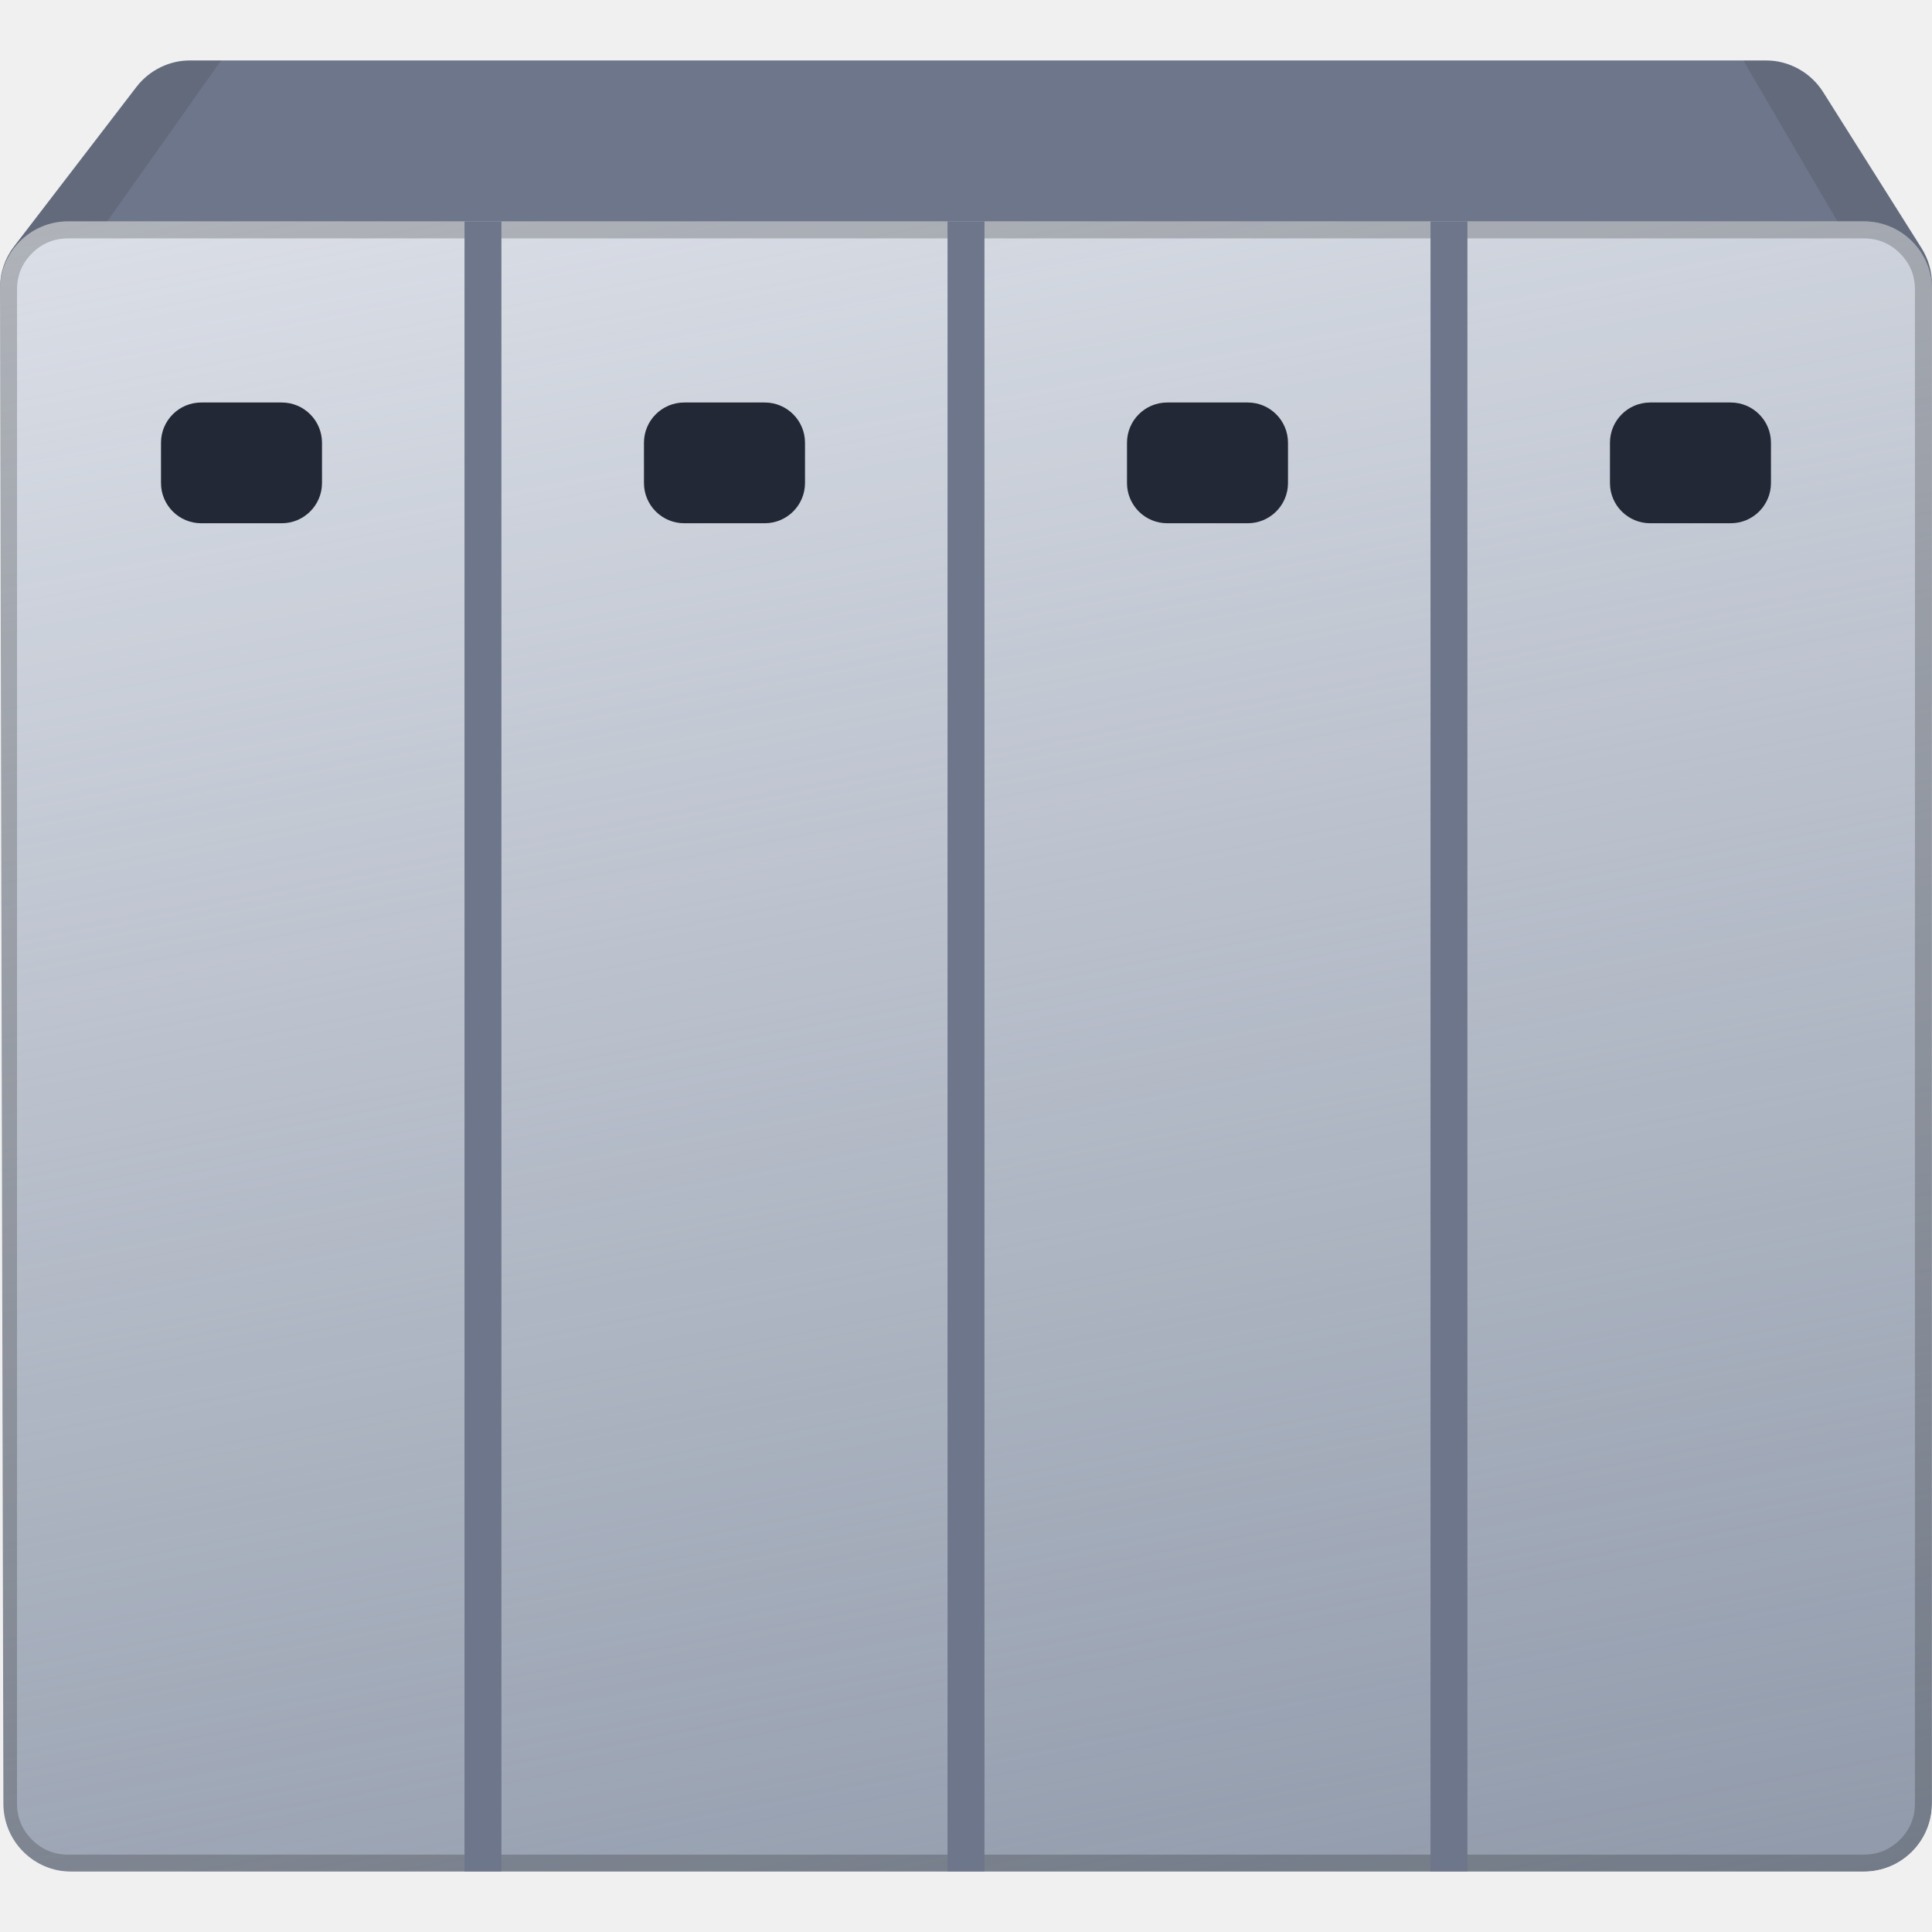
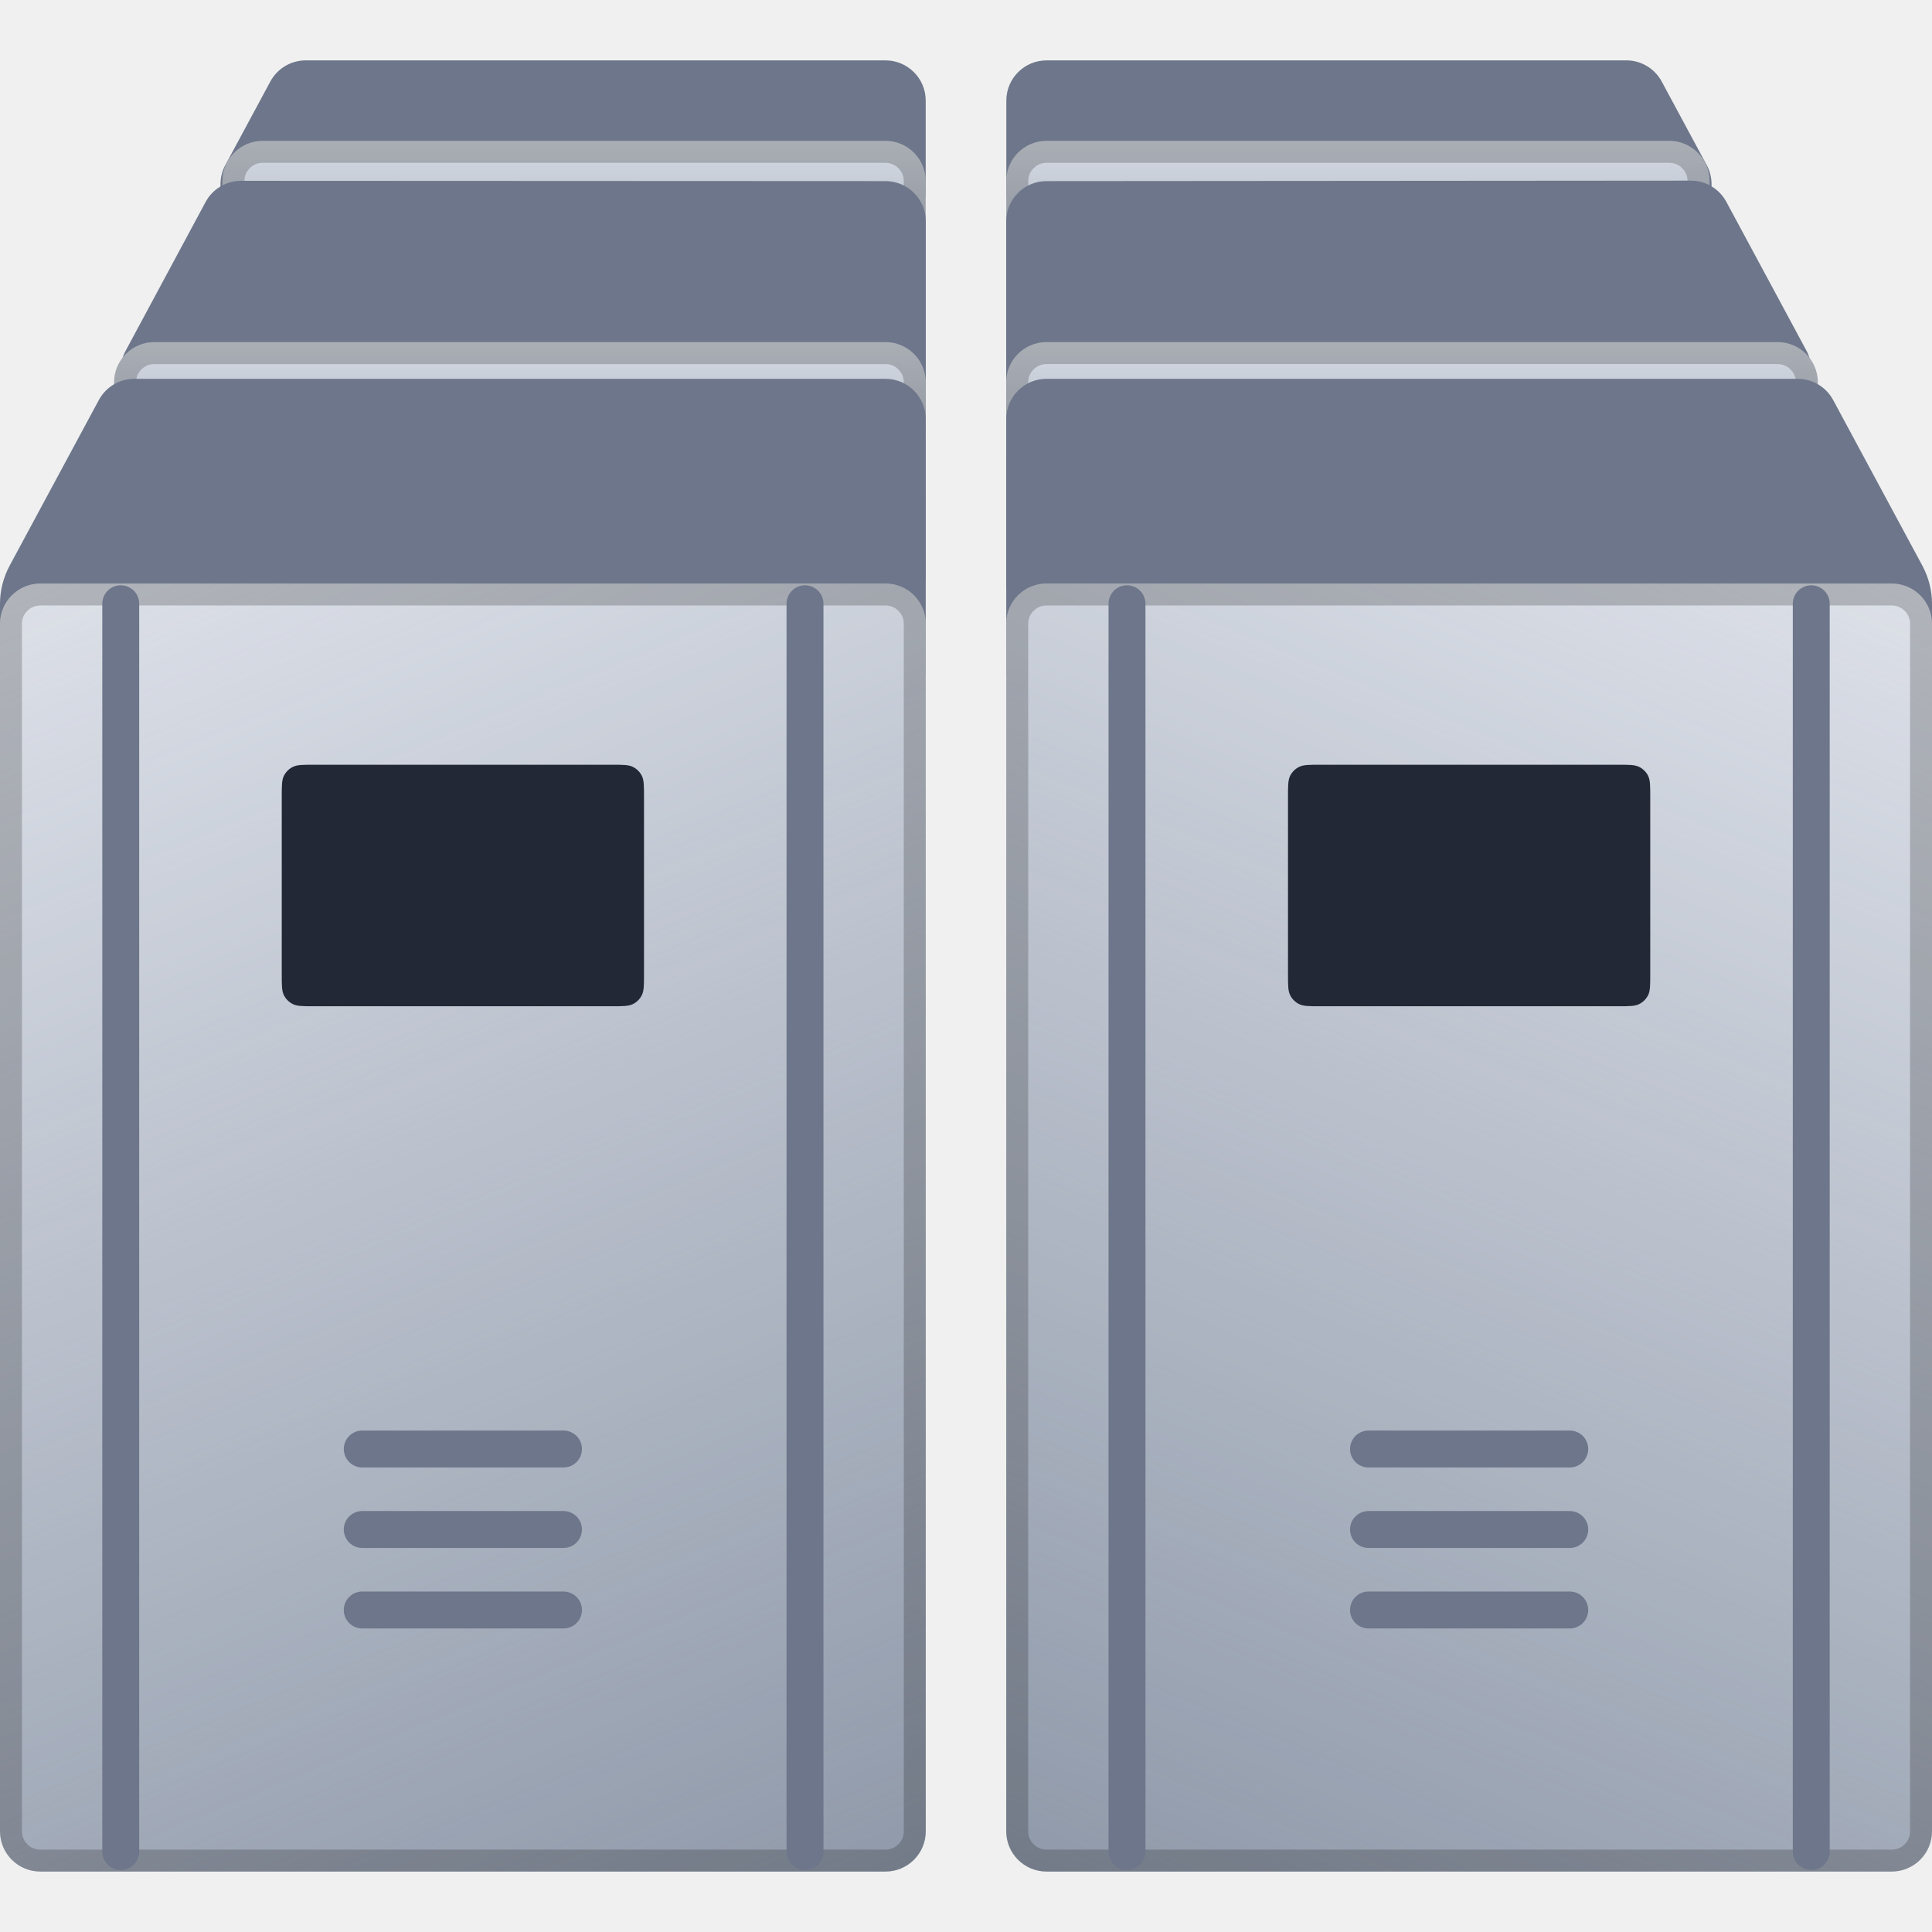
<svg xmlns="http://www.w3.org/2000/svg" width="48" height="48" viewBox="0 0 48 48" fill="none">
-   <g clip-path="url(#clip0_2748_1272)">
-     <mask id="mask0_2748_1272" style="mask-type:alpha" maskUnits="userSpaceOnUse" x="-1" y="1" width="49" height="46">
-       <path fill-rule="evenodd" clip-rule="evenodd" d="M4.73 1.5L43.865 1.5C44.446 1.5 44.987 1.798 45.297 2.29L47.739 6.163C47.909 6.434 47.999 6.746 47.999 7.066V44.808C47.999 45.742 47.242 46.5 46.307 46.5H1.772C0.839 46.5 0.086 45.745 0.084 44.811L-0 7.154C-0.001 6.78 0.123 6.416 0.351 6.12L3.388 2.162C3.708 1.745 4.204 1.5 4.73 1.5Z" fill="#C4C4C4" />
-     </mask>
-     <g mask="url(#mask0_2748_1272)">
-       <path d="M48.153 1.5H-0.154C-0.622 1.5 -1 1.879 -1 2.346V16.654C-1 17.121 -0.622 17.5 -0.154 17.5H48.153C48.621 17.5 48.999 17.121 48.999 16.654V2.346C48.999 1.879 48.621 1.5 48.153 1.5Z" fill="#6D768A" />
-       <path opacity="0.1" fill-rule="evenodd" clip-rule="evenodd" d="M47.999 1.5H43.312L52.218 16.731H54.562L47.999 1.5Z" fill="black" />
-       <path opacity="0.1" fill-rule="evenodd" clip-rule="evenodd" d="M3.281 0.654H6.093L-4.688 15.885H-10.313L3.281 0.654Z" fill="black" />
-       <path fill-rule="evenodd" clip-rule="evenodd" d="M1.692 5.5L46.307 5.5C47.242 5.5 47.999 6.258 47.999 7.192V44.808C47.999 45.742 47.242 46.5 46.307 46.5H1.692C0.757 46.5 -0 45.742 -0 44.808V7.192C-0 6.258 0.757 5.5 1.692 5.5Z" fill="#DCE0E8" />
-       <path fill-rule="evenodd" clip-rule="evenodd" d="M1.692 5.5L46.307 5.5C47.242 5.5 47.999 6.258 47.999 7.192V44.808C47.999 45.742 47.242 46.5 46.307 46.5H1.692C0.757 46.5 -0 45.742 -0 44.808V7.192C-0 6.258 0.757 5.5 1.692 5.5Z" fill="url(#paint0_linear_2748_1272)" />
-       <path fill-rule="evenodd" clip-rule="evenodd" d="M46.307 5.5L1.692 5.5C0.757 5.5 -0 6.258 -0 7.192V44.808C-0 45.742 0.757 46.5 1.692 46.5H46.307C47.242 46.5 47.999 45.742 47.999 44.808V7.192C47.999 6.258 47.242 5.5 46.307 5.5ZM1.692 5.923H46.307C46.482 5.923 46.645 5.954 46.794 6.016C46.944 6.078 47.081 6.171 47.205 6.295C47.329 6.419 47.422 6.556 47.483 6.705C47.545 6.855 47.576 7.017 47.576 7.192V44.808C47.576 44.983 47.545 45.145 47.483 45.295C47.422 45.444 47.329 45.581 47.205 45.705C47.081 45.829 46.944 45.922 46.794 45.984C46.645 46.046 46.482 46.077 46.307 46.077H1.692C1.517 46.077 1.354 46.046 1.205 45.984C1.055 45.922 0.918 45.829 0.794 45.705C0.67 45.581 0.577 45.444 0.516 45.295C0.454 45.145 0.423 44.983 0.423 44.808V7.192C0.423 7.017 0.454 6.855 0.516 6.705C0.577 6.556 0.67 6.419 0.794 6.295C0.918 6.171 1.055 6.078 1.205 6.016C1.354 5.954 1.517 5.923 1.692 5.923Z" fill="black" fill-opacity="0.2" />
-       <path d="M24 5.5L24 46.5" stroke="#6D768A" stroke-width="0.917" />
-       <path d="M11.999 5.5L11.999 46.5" stroke="#6D768A" stroke-width="0.917" />
-       <path d="M35.999 5.5L35.999 46.5" stroke="#6D768A" stroke-width="0.917" />
-       <path d="M31 10H29C28.447 10 28 10.448 28 11V12C28 12.552 28.447 13 29 13H31C31.552 13 32 12.552 32 12V11C32 10.448 31.552 10 31 10Z" fill="#232837" />
-       <path d="M42.999 10H40.999C40.447 10 39.999 10.448 39.999 11V12C39.999 12.552 40.447 13 40.999 13H42.999C43.552 13 43.999 12.552 43.999 12V11C43.999 10.448 43.552 10 42.999 10Z" fill="#232837" />
-       <path d="M7 10H5C4.447 10 4 10.448 4 11V12C4 12.552 4.447 13 5 13H7C7.552 13 8 12.552 8 12V11C8 10.448 7.552 10 7 10Z" fill="#232837" />
-       <path d="M19 10H17C16.447 10 15.999 10.448 15.999 11V12C15.999 12.552 16.447 13 17 13H19C19.552 13 20 12.552 20 12V11C20 10.448 19.552 10 19 10Z" fill="#232837" />
-     </g>
-   </g>
+   <path fill-rule="evenodd" clip-rule="evenodd" d="M22.999 4.326V2.5C22.999 1.948 22.551 1.5 21.999 1.5H7.596C7.228 1.5 6.89 1.702 6.716 2.026L5.597 4.104C5.519 4.25 5.478 4.413 5.478 4.578V4.778C5.478 5.33 5.925 5.778 6.478 5.778H21.999C22.551 5.778 22.999 5.33 22.999 4.778V4.326Z" fill="#6D768A" />
+   <path fill-rule="evenodd" clip-rule="evenodd" d="M6.526 3.5H21.998C22.551 3.5 22.998 3.948 22.998 4.5V9.285C22.998 9.838 22.551 10.285 21.998 10.285H6.526C5.974 10.285 5.526 9.838 5.526 9.285V4.5C5.526 3.948 5.974 3.5 6.526 3.5Z" fill="url(#paint0_linear_2748_1272)" />
+   <path fill-rule="evenodd" clip-rule="evenodd" d="M21.998 3.5H6.526C5.974 3.5 5.526 3.948 5.526 4.5V9.285C5.526 9.838 5.974 10.285 6.526 10.285H21.998C22.551 10.285 22.998 9.838 22.998 9.285V4.5C22.998 3.948 22.551 3.5 21.998 3.5ZM6.526 4.045H21.998C22.061 4.045 22.119 4.056 22.173 4.079C22.227 4.101 22.276 4.134 22.32 4.179C22.364 4.223 22.398 4.272 22.42 4.325C22.442 4.379 22.453 4.437 22.453 4.5V9.285C22.453 9.348 22.442 9.406 22.42 9.46C22.398 9.513 22.364 9.562 22.32 9.607C22.276 9.651 22.227 9.684 22.173 9.707C22.119 9.729 22.061 9.74 21.998 9.74H6.526C6.464 9.74 6.405 9.729 6.352 9.707C6.298 9.684 6.249 9.651 6.205 9.607C6.161 9.562 6.127 9.513 6.105 9.46C6.083 9.406 6.072 9.348 6.072 9.285V4.5C6.072 4.437 6.083 4.379 6.105 4.325C6.127 4.272 6.161 4.223 6.205 4.179C6.249 4.134 6.298 4.101 6.352 4.079C6.405 4.056 6.464 4.045 6.526 4.045Z" fill="black" fill-opacity="0.2" />
+   <path fill-rule="evenodd" clip-rule="evenodd" d="M5.988 4.493L22.001 4.5C22.553 4.5 23.001 4.947 23.001 5.5V8.956V10.499C23.001 11.052 22.553 11.5 22 11.5L3.997 11.49C3.444 11.49 2.997 11.042 2.997 10.49V9.198C2.997 9.033 3.038 8.871 3.116 8.725L5.107 5.02C5.281 4.696 5.619 4.493 5.988 4.493Z" fill="#6D768A" />
+   <path fill-rule="evenodd" clip-rule="evenodd" d="M3.834 8.5H21.999C22.552 8.5 22.999 8.948 22.999 9.5V14.285C22.999 14.838 22.552 15.285 21.999 15.285H3.834C3.282 15.285 2.834 14.838 2.834 14.285V9.5C2.834 8.948 3.282 8.5 3.834 8.5Z" fill="url(#paint1_linear_2748_1272)" />
+   <path fill-rule="evenodd" clip-rule="evenodd" d="M21.999 8.5H3.834C3.282 8.5 2.834 8.948 2.834 9.5V14.285C2.834 14.838 3.282 15.285 3.834 15.285H21.999C22.552 15.285 22.999 14.838 22.999 14.285V9.5C22.999 8.948 22.552 8.5 21.999 8.5ZM3.834 9.046H21.999C22.062 9.046 22.12 9.056 22.174 9.079C22.227 9.101 22.276 9.134 22.321 9.179C22.365 9.223 22.398 9.272 22.421 9.325C22.443 9.379 22.454 9.437 22.454 9.5V14.285C22.454 14.348 22.443 14.406 22.421 14.46C22.398 14.513 22.365 14.562 22.321 14.607C22.276 14.651 22.227 14.684 22.174 14.707C22.12 14.729 22.062 14.74 21.999 14.74H3.834C3.771 14.74 3.713 14.729 3.659 14.707C3.606 14.684 3.557 14.651 3.513 14.607C3.468 14.562 3.435 14.513 3.413 14.46C3.391 14.406 3.379 14.348 3.379 14.285V9.5C3.379 9.437 3.391 9.379 3.413 9.325C3.435 9.272 3.468 9.223 3.513 9.179C3.557 9.134 3.606 9.101 3.659 9.079C3.713 9.056 3.771 9.046 3.834 9.046Z" fill="black" fill-opacity="0.2" />
+   <path fill-rule="evenodd" clip-rule="evenodd" d="M22 9.412H3.337C2.969 9.412 2.63 9.614 2.456 9.938L0.239 14.055C0.082 14.347 0 14.672 0 15.003L2.20417e-08 16.76H23V14.499V10.412C23 9.86 22.552 9.412 22 9.412Z" fill="#6D768A" />
+   <path fill-rule="evenodd" clip-rule="evenodd" d="M25.002 4.326V2.5C25.002 1.948 25.45 1.5 26.002 1.5L40.405 1.5C40.773 1.5 41.111 1.702 41.285 2.026L42.404 4.104C42.482 4.25 42.523 4.413 42.523 4.578L42.523 4.778C42.523 5.33 42.076 5.778 41.523 5.778H26.002C25.45 5.778 25.002 5.33 25.002 4.778V4.326Z" fill="#6D768A" />
+   <path fill-rule="evenodd" clip-rule="evenodd" d="M41.473 3.5H26.001C25.449 3.5 25.001 3.948 25.001 4.5V9.5C25.001 10.052 25.449 10.5 26.001 10.5H41.473C42.025 10.5 42.473 10.052 42.473 9.5V4.5C42.473 3.948 42.025 3.5 41.473 3.5Z" fill="url(#paint2_linear_2748_1272)" />
+   <path fill-rule="evenodd" clip-rule="evenodd" d="M26.001 3.5H41.473C42.025 3.5 42.473 3.948 42.473 4.5V9.5C42.473 10.052 42.025 10.5 41.473 10.5H26.001C25.449 10.5 25.001 10.052 25.001 9.5V4.5C25.001 3.948 25.449 3.5 26.001 3.5ZM41.473 4.045H26.001C25.938 4.045 25.88 4.057 25.826 4.079C25.773 4.101 25.724 4.134 25.68 4.179C25.635 4.223 25.602 4.272 25.58 4.325C25.558 4.379 25.547 4.437 25.547 4.5V9.5C25.547 9.563 25.558 9.621 25.58 9.675C25.602 9.728 25.635 9.777 25.68 9.821C25.724 9.866 25.773 9.899 25.826 9.921C25.88 9.943 25.938 9.955 26.001 9.955H41.473C41.535 9.955 41.594 9.943 41.647 9.921C41.701 9.899 41.75 9.866 41.794 9.821C41.839 9.777 41.872 9.728 41.894 9.674C41.916 9.621 41.927 9.563 41.927 9.5V4.5C41.927 4.437 41.916 4.379 41.894 4.326C41.872 4.272 41.839 4.223 41.794 4.179C41.75 4.134 41.701 4.101 41.647 4.079C41.594 4.057 41.535 4.045 41.473 4.045Z" fill="black" fill-opacity="0.2" />
+   <path fill-rule="evenodd" clip-rule="evenodd" d="M42.009 4.488L25.998 4.5C25.446 4.5 24.999 4.948 24.999 5.5V8.956V10.501C24.999 11.053 25.447 11.501 25.999 11.501H43.999C44.551 11.501 44.999 11.053 44.999 10.501V9.184C44.999 9.018 44.958 8.855 44.88 8.71L42.89 5.014C42.715 4.69 42.377 4.488 42.009 4.488Z" fill="#6D768A" />
+   <path fill-rule="evenodd" clip-rule="evenodd" d="M44.164 8.5H25.999C25.447 8.5 24.999 8.948 24.999 9.5V14.5C24.999 15.052 25.447 15.5 25.999 15.5H44.164C44.716 15.5 45.164 15.052 45.164 14.5V9.5C45.164 8.948 44.716 8.5 44.164 8.5Z" fill="url(#paint3_linear_2748_1272)" />
+   <path fill-rule="evenodd" clip-rule="evenodd" d="M25.999 8.5H44.164C44.716 8.5 45.164 8.948 45.164 9.5V14.5C45.164 15.052 44.716 15.5 44.164 15.5H25.999C25.447 15.5 24.999 15.052 24.999 14.5V9.5C24.999 8.948 25.447 8.5 25.999 8.5ZM44.164 9.045H25.999C25.936 9.045 25.878 9.057 25.825 9.079C25.771 9.101 25.722 9.134 25.678 9.179C25.633 9.223 25.6 9.272 25.578 9.326C25.556 9.379 25.544 9.437 25.544 9.5V14.5C25.544 14.563 25.556 14.621 25.578 14.675C25.6 14.728 25.633 14.777 25.678 14.821C25.722 14.866 25.771 14.899 25.825 14.921C25.878 14.943 25.936 14.954 25.999 14.954H44.164C44.227 14.954 44.285 14.943 44.339 14.921C44.392 14.899 44.441 14.866 44.486 14.821C44.53 14.777 44.563 14.728 44.585 14.675C44.608 14.621 44.619 14.563 44.619 14.5V9.5C44.619 9.437 44.608 9.379 44.585 9.326C44.563 9.272 44.53 9.223 44.486 9.179C44.441 9.134 44.392 9.101 44.339 9.079C44.285 9.057 44.227 9.045 44.164 9.045Z" fill="black" fill-opacity="0.2" />
+   <path fill-rule="evenodd" clip-rule="evenodd" d="M26 9.412L44.663 9.412C45.031 9.412 45.37 9.614 45.544 9.938L47.761 14.055C47.918 14.347 48 14.672 48 15.003L48 16.76H25V14.499V10.412C25 9.86 25.448 9.412 26 9.412Z" fill="#6D768A" />
+   <path fill-rule="evenodd" clip-rule="evenodd" d="M1 14.498H22C22.552 14.498 23 14.946 23 15.498V45.498C23 46.05 22.552 46.498 22 46.498H1C0.448 46.498 0 46.05 0 45.498V15.498C0 14.946 0.448 14.498 1 14.498Z" fill="#DCE0E8" />
+   <path fill-rule="evenodd" clip-rule="evenodd" d="M1 14.498H22C22.552 14.498 23 14.946 23 15.498V45.498C23 46.05 22.552 46.498 22 46.498H1C0.448 46.498 0 46.05 0 45.498V15.498C0 14.946 0.448 14.498 1 14.498Z" fill="url(#paint4_linear_2748_1272)" />
+   <path fill-rule="evenodd" clip-rule="evenodd" d="M22 14.498H1C0.448 14.498 0 14.946 0 15.498V45.498C0 46.05 0.448 46.498 1 46.498H22C22.552 46.498 23 46.05 23 45.498V15.498C23 14.946 22.552 14.498 22 14.498ZM1 15.043H22C22.063 15.043 22.121 15.055 22.174 15.077C22.228 15.099 22.277 15.132 22.321 15.177C22.366 15.221 22.399 15.27 22.421 15.323C22.443 15.377 22.454 15.435 22.454 15.498V45.498C22.454 45.561 22.444 45.619 22.421 45.672C22.399 45.726 22.366 45.775 22.321 45.819C22.277 45.864 22.228 45.897 22.174 45.919C22.121 45.941 22.063 45.953 22 45.953H1C0.937 45.953 0.879 45.941 0.826 45.919C0.772 45.897 0.723 45.864 0.679 45.819C0.634 45.775 0.601 45.726 0.579 45.672C0.557 45.619 0.545 45.561 0.545 45.498V15.498C0.545 15.435 0.557 15.377 0.579 15.324C0.601 15.27 0.634 15.221 0.679 15.177C0.723 15.132 0.772 15.099 0.826 15.077C0.879 15.055 0.937 15.043 1 15.043Z" fill="black" fill-opacity="0.2" />
+   <path fill-rule="evenodd" clip-rule="evenodd" d="M47 14.498H26C25.448 14.498 25 14.946 25 15.498V45.498C25 46.05 25.448 46.498 26 46.498H47C47.552 46.498 48 46.05 48 45.498V15.498C48 14.946 47.552 14.498 47 14.498Z" fill="#DCE0E8" />
+   <path fill-rule="evenodd" clip-rule="evenodd" d="M47 14.498H26C25.448 14.498 25 14.946 25 15.498V45.498C25 46.05 25.448 46.498 26 46.498H47C47.552 46.498 48 46.05 48 45.498V15.498C48 14.946 47.552 14.498 47 14.498Z" fill="url(#paint5_linear_2748_1272)" />
+   <path fill-rule="evenodd" clip-rule="evenodd" d="M26 14.498H47C47.552 14.498 48 14.946 48 15.498V45.498C48 46.05 47.552 46.498 47 46.498H26C25.448 46.498 25 46.05 25 45.498V15.498C25 14.946 25.448 14.498 26 14.498ZM47 15.043H26C25.937 15.043 25.879 15.055 25.826 15.077C25.772 15.099 25.723 15.132 25.679 15.177C25.634 15.221 25.601 15.27 25.579 15.323C25.557 15.377 25.546 15.435 25.546 15.498V45.498C25.546 45.561 25.556 45.619 25.579 45.672C25.601 45.726 25.634 45.775 25.679 45.819C25.723 45.864 25.772 45.897 25.826 45.919C25.879 45.941 25.937 45.953 26 45.953H47C47.063 45.953 47.121 45.941 47.175 45.919C47.228 45.897 47.277 45.864 47.321 45.819C47.366 45.775 47.399 45.726 47.421 45.672C47.444 45.619 47.455 45.561 47.455 45.498V15.498C47.455 15.435 47.444 15.377 47.421 15.324C47.399 15.27 47.366 15.221 47.321 15.177C47.277 15.132 47.228 15.099 47.175 15.077C47.121 15.055 47.063 15.043 47 15.043Z" fill="black" fill-opacity="0.2" />
+   <path d="M15.2 19H7.8C7.52 19 7.38 19 7.273 19.055C7.179 19.102 7.102 19.179 7.054 19.273C7 19.38 7 19.52 7 19.8V24.2C7 24.48 7 24.62 7.054 24.727C7.102 24.821 7.179 24.898 7.273 24.945C7.38 25 7.52 25 7.8 25H15.2C15.48 25 15.62 25 15.727 24.945C15.821 24.898 15.898 24.821 15.945 24.727C16 24.62 16 24.48 16 24.2V19.8C16 19.52 16 19.38 15.945 19.273C15.898 19.179 15.821 19.102 15.727 19.055C15.62 19 15.48 19 15.2 19Z" fill="#232837" />
+   <path d="M40.2 19H32.8C32.52 19 32.38 19 32.273 19.055C32.179 19.102 32.102 19.179 32.054 19.273C32 19.38 32 19.52 32 19.8V24.2C32 24.48 32 24.62 32.054 24.727C32.102 24.821 32.179 24.898 32.273 24.945C32.38 25 32.52 25 32.8 25H40.2C40.48 25 40.62 25 40.727 24.945C40.821 24.898 40.898 24.821 40.946 24.727C41 24.62 41 24.48 41 24.2V19.8C41 19.52 41 19.38 40.946 19.273C40.898 19.179 40.821 19.102 40.727 19.055C40.62 19 40.48 19 40.2 19Z" fill="#232837" />
+   <path d="M3 15L3 46" stroke="#6D768A" stroke-width="0.917" stroke-linecap="round" />
+   <path d="M14 36H9" stroke="#6D768A" stroke-width="0.917" stroke-linecap="round" />
+   <path d="M39 36H34" stroke="#6D768A" stroke-width="0.917" stroke-linecap="round" />
+   <path d="M14 38H9" stroke="#6D768A" stroke-width="0.917" stroke-linecap="round" />
+   <path d="M39 38H34" stroke="#6D768A" stroke-width="0.917" stroke-linecap="round" />
+   <path d="M14 40H9" stroke="#6D768A" stroke-width="0.917" stroke-linecap="round" />
+   <path d="M39 40H34" stroke="#6D768A" stroke-width="0.917" stroke-linecap="round" />
+   <path d="M28 15L28 46" stroke="#6D768A" stroke-width="0.917" stroke-linecap="round" />
+   <path d="M20 15L20 46" stroke="#6D768A" stroke-width="0.917" stroke-linecap="round" />
+   <path d="M45 15V46" stroke="#6D768A" stroke-width="0.917" stroke-linecap="round" />
  <defs>
-     <linearGradient id="paint0_linear_2748_1272" x1="39.499" y1="58" x2="28.244" y2="-0.532" gradientUnits="userSpaceOnUse">
+     <linearGradient id="paint0_linear_2748_1272" x1="14.262" y1="3.5" x2="14.262" y2="10.285" gradientUnits="userSpaceOnUse">
+       <stop stop-color="#D4D9E2" />
+       <stop offset="1" stop-color="#848FA0" />
+     </linearGradient>
+     <linearGradient id="paint1_linear_2748_1272" x1="12.917" y1="8.5" x2="12.917" y2="15.285" gradientUnits="userSpaceOnUse">
+       <stop stop-color="#D4D9E2" />
+       <stop offset="1" stop-color="#848FA0" />
+     </linearGradient>
+     <linearGradient id="paint2_linear_2748_1272" x1="33.737" y1="3.5" x2="33.737" y2="10.5" gradientUnits="userSpaceOnUse">
+       <stop stop-color="#D4D9E2" />
+       <stop offset="1" stop-color="#848FA0" />
+     </linearGradient>
+     <linearGradient id="paint3_linear_2748_1272" x1="35.082" y1="8.5" x2="35.082" y2="15.5" gradientUnits="userSpaceOnUse">
+       <stop stop-color="#D4D9E2" />
+       <stop offset="1" stop-color="#848FA0" />
+     </linearGradient>
+     <linearGradient id="paint4_linear_2748_1272" x1="17.25" y1="56.498" x2="0.068" y2="15.066" gradientUnits="userSpaceOnUse">
      <stop stop-color="#818C9E" />
      <stop offset="1" stop-color="#818C9E" stop-opacity="0" />
    </linearGradient>
-     <clipPath id="clip0_2748_1272">
-       <rect width="48" height="48" fill="white" />
-     </clipPath>
+     <linearGradient id="paint5_linear_2748_1272" x1="30.75" y1="56.498" x2="47.932" y2="15.066" gradientUnits="userSpaceOnUse">
+       <stop stop-color="#818C9E" />
+       <stop offset="1" stop-color="#818C9E" stop-opacity="0" />
+     </linearGradient>
  </defs>
</svg>
